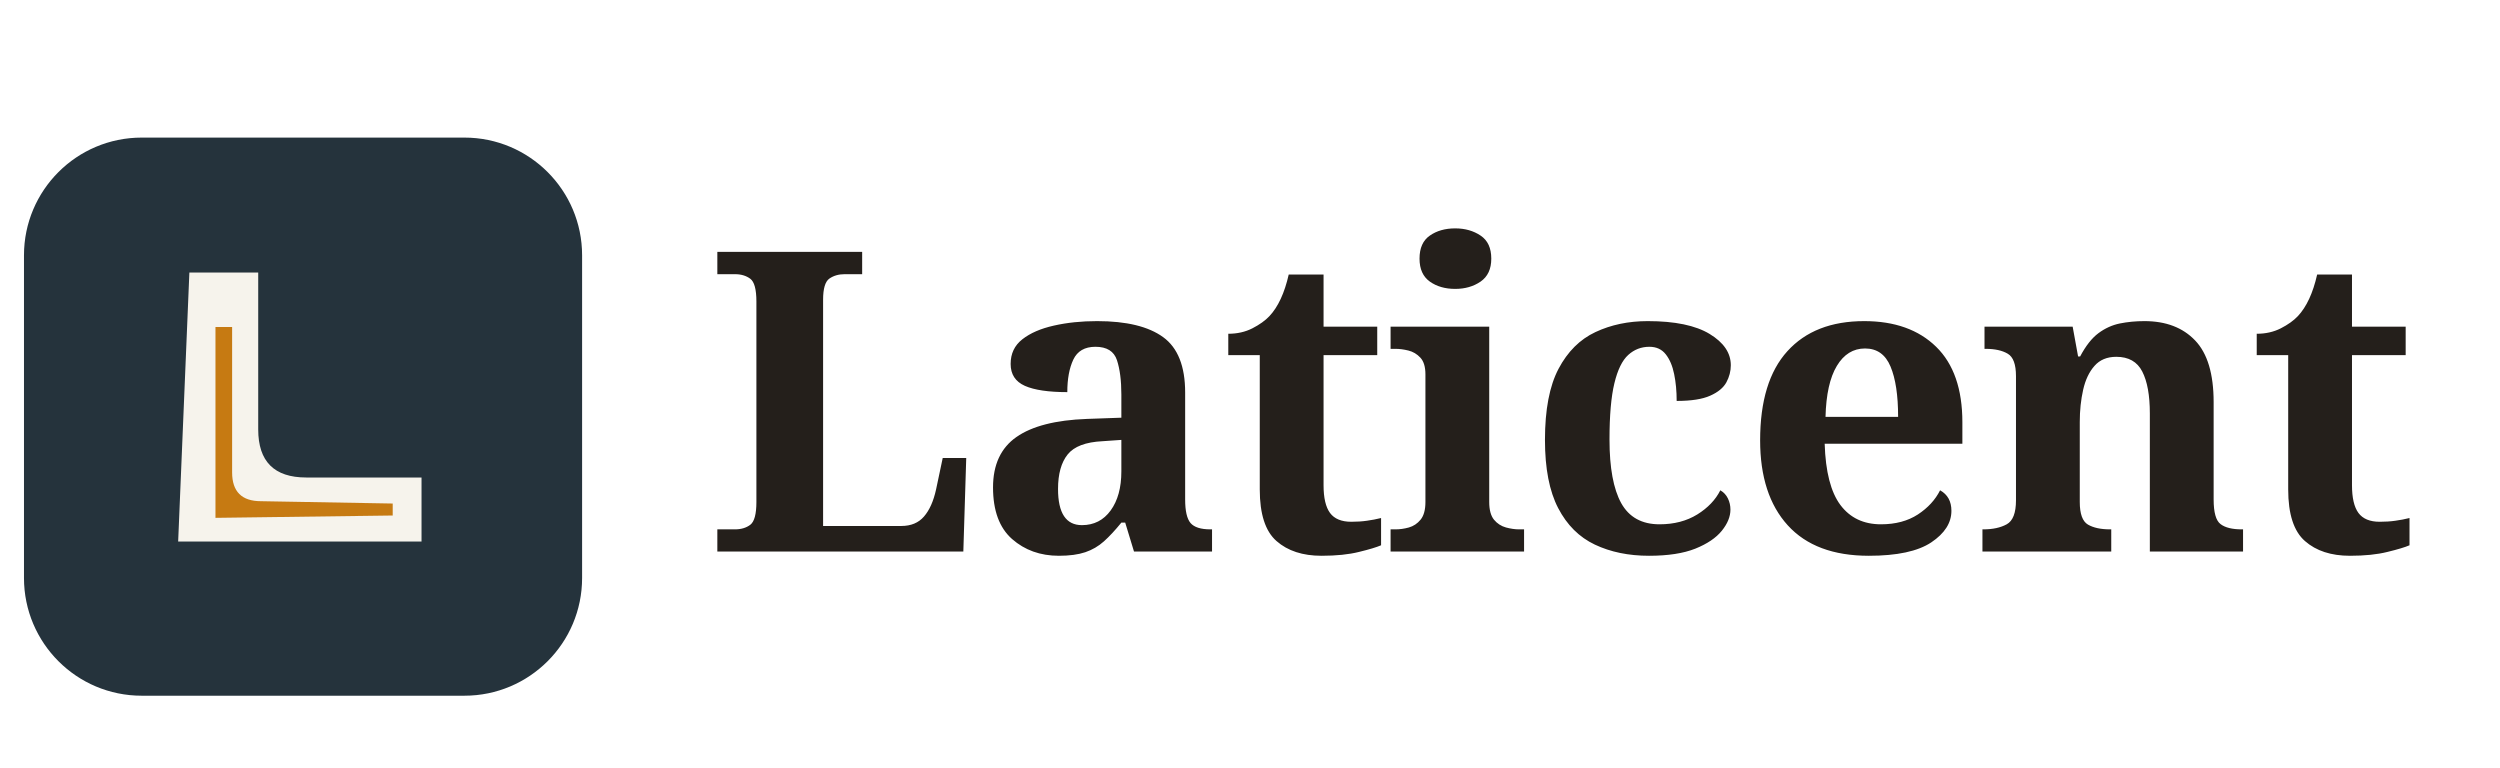
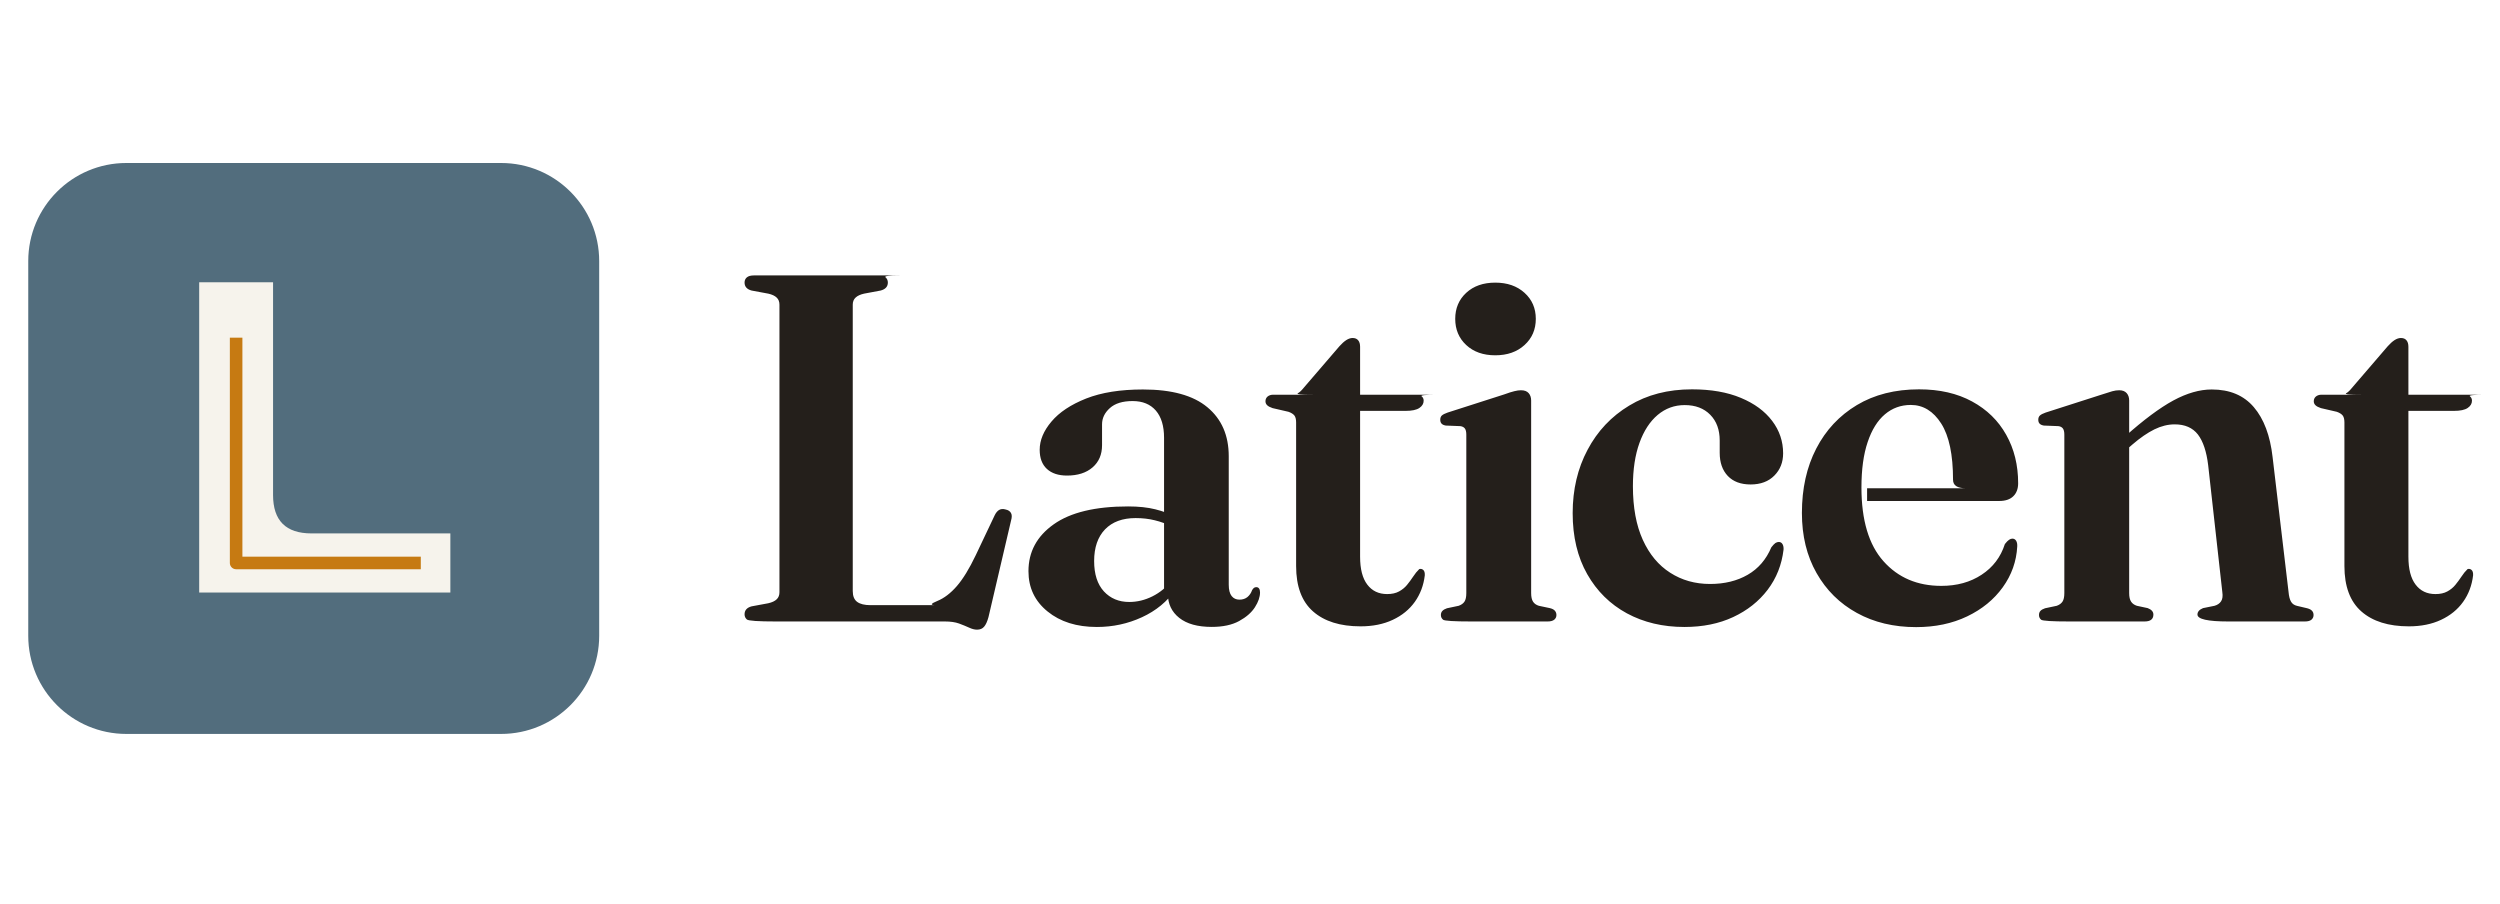
- <svg xmlns="http://www.w3.org/2000/svg" viewBox="0 0 417 128" fill="none">
-   <style>.sf{fill:#2C3A43}.gf{fill:#C67A12}.hs{stroke:#F6F3EC}</style>
-   <g transform="translate(4 22.95) scale(0.7273)">
-     <rect x="0" y="0" width="128" height="128" rx="27" fill="#25333C" />
-     <g transform="translate(17 17) scale(0.7344)">
-       <path d="M28.50 19.00 L50.00 19.00 L50.00 68.00 Q50.00 83.00 65.00 83.00 L101.00 83.00 L101.00 103.00 L25.00 103.00 Z" fill="#F6F3EC" />
-       <path d="M36.65 36.00 L41.85 36.00 L41.85 81.40 Q41.85 90.40 50.85 90.40 L92.00 91.13 L92.00 94.87 L36.65 95.60 Z" fill="#C67A12" />
+ <svg xmlns="http://www.w3.org/2000/svg" viewBox="0 0 354 128" fill="none">
+   <style>.sf{fill:#2C3A43}</style>
+   <g transform="translate(4.0 23.08) scale(0.6316)">
+     <rect x="0" y="0" width="128" height="128" rx="22" fill="#526D7D" />
+     <g transform="translate(13.48 11) scale(0.8281)">
+       <path d="M30.00 19.00 L50.00 19.00 L50.00 76.60 Q50.00 87.00 60.40 87.00 L98.00 87.00 L98.00 103.00 L30.00 103.00 Z" fill="#F6F3EC" />
+       <path d="M40.00 34.00 L40.00 95.00 L90.00 95.00" fill="none" stroke-width="3.40" stroke-linecap="butt" stroke-linejoin="round" stroke="#C67A12" />
    </g>
  </g>
-   <text x="117.7" y="92.0" font-family="Fraunces,'Cormorant Garamond',Georgia,serif" font-size="70" font-weight="600" letter-spacing="-1" fill="#241F1B">Laticent</text>
+   <g transform="translate(105.43 88.0)">
+     <path d="M19.27 -46.86 16.92 -46.42Q16.12 -46.24 15.72 -45.86Q15.32 -45.49 15.32 -44.86V-4.31Q15.32 -3.23 15.95 -2.77Q16.58 -2.31 17.83 -2.31H27.08Q25.84 -2.31 27.29 -2.90Q28.74 -3.49 30.06 -5.01Q31.37 -6.52 32.73 -9.37L35.42 -15.04Q35.68 -15.58 36.06 -15.80Q36.44 -16.01 36.95 -15.86Q37.50 -15.75 37.72 -15.37Q37.94 -15.00 37.74 -14.31L34.54 -0.62Q34.28 0.33 33.92 0.74Q33.57 1.16 32.92 1.16Q32.40 1.16 31.79 0.87Q31.18 0.59 30.37 0.29Q29.56 0.00 28.37 0.00H4.44Q0.66 0.00 0.33 -0.28Q-0.00 -0.57 -0.00 -1.01Q-0.00 -1.87 0.99 -2.14L3.36 -2.58Q4.16 -2.76 4.55 -3.14Q4.94 -3.51 4.94 -4.14V-44.86Q4.94 -45.49 4.55 -45.86Q4.16 -46.24 3.36 -46.42L0.99 -46.86Q-0.00 -47.13 -0.00 -47.99Q-0.00 -48.45 0.33 -48.73Q0.66 -49.00 1.33 -49.00H22.04Q19.63 -49.00 19.96 -48.73Q20.29 -48.45 20.29 -47.99Q20.29 -47.13 19.27 -46.86ZM59.94 -3.92V-4.48L59.40 -4.42V-26.01Q59.40 -28.51 58.24 -29.86Q57.07 -31.21 54.95 -31.21Q52.82 -31.21 51.72 -30.21Q50.62 -29.22 50.62 -27.91V-24.96Q50.62 -22.98 49.28 -21.82Q47.94 -20.66 45.66 -20.66Q43.83 -20.66 42.81 -21.60Q41.79 -22.54 41.79 -24.31Q41.79 -26.34 43.46 -28.31Q45.12 -30.28 48.37 -31.57Q51.62 -32.85 56.40 -32.85Q62.53 -32.85 65.54 -30.33Q68.56 -27.82 68.56 -23.39V-5.21Q68.56 -4.12 68.97 -3.60Q69.38 -3.09 70.07 -3.09Q70.76 -3.09 71.21 -3.46Q71.66 -3.84 71.86 -4.42Q71.97 -4.62 72.11 -4.74Q72.25 -4.86 72.46 -4.86Q72.72 -4.86 72.86 -4.66Q72.99 -4.45 72.99 -4.11Q72.99 -3.15 72.27 -2.02Q71.55 -0.89 70.03 -0.06Q68.51 0.77 66.15 0.77Q63.16 0.77 61.55 -0.51Q59.94 -1.79 59.94 -3.92ZM40.20 -7.12Q40.20 -11.23 43.78 -13.76Q47.35 -16.29 54.31 -16.29Q56.54 -16.29 58.17 -15.88Q59.79 -15.47 61.04 -14.84L60.51 -13.45Q59.32 -14.03 58.08 -14.33Q56.83 -14.64 55.37 -14.64Q52.59 -14.64 51.04 -13.04Q49.50 -11.43 49.50 -8.56Q49.50 -5.77 50.88 -4.26Q52.27 -2.76 54.47 -2.76Q56.16 -2.76 57.76 -3.56Q59.36 -4.36 60.45 -5.79L61.04 -4.53Q59.27 -1.98 56.27 -0.60Q53.28 0.78 49.88 0.78Q45.60 0.78 42.90 -1.42Q40.20 -3.61 40.20 -7.12ZM77.02 -29.69 74.77 -30.21Q74.23 -30.39 74.00 -30.62Q73.76 -30.85 73.76 -31.18Q73.76 -31.60 74.07 -31.86Q74.39 -32.11 74.86 -32.11H80.49Q77.96 -32.11 78.34 -32.31Q78.72 -32.52 79.15 -33.06L84.24 -38.98Q84.74 -39.54 85.20 -39.84Q85.67 -40.14 86.10 -40.14Q86.62 -40.14 86.89 -39.81Q87.16 -39.49 87.16 -38.89V-9.17Q87.16 -6.55 88.18 -5.22Q89.19 -3.88 90.99 -3.88Q92.00 -3.88 92.67 -4.25Q93.35 -4.62 93.80 -5.17Q94.26 -5.73 94.67 -6.35Q95.07 -6.97 95.54 -7.42Q95.86 -7.51 96.11 -7.29Q96.35 -7.07 96.32 -6.53Q96.07 -4.41 94.91 -2.78Q93.75 -1.15 91.78 -0.23Q89.82 0.69 87.23 0.69Q82.90 0.69 80.50 -1.42Q78.10 -3.53 78.10 -7.85V-28.19Q78.10 -28.84 77.86 -29.16Q77.61 -29.48 77.02 -29.69ZM83.85 -29.82 83.96 -32.11H98.14Q95.57 -32.11 95.87 -31.88Q96.16 -31.66 96.16 -31.26Q96.16 -30.64 95.55 -30.23Q94.94 -29.82 93.61 -29.82ZM111.38 -31.29V-4.02Q111.38 -3.22 111.65 -2.80Q111.92 -2.39 112.47 -2.22L114.03 -1.89Q114.53 -1.77 114.74 -1.52Q114.96 -1.27 114.96 -0.91Q114.96 -0.51 114.65 -0.25Q114.34 0.00 113.71 0.00H102.93Q99.21 0.00 98.91 -0.25Q98.60 -0.51 98.60 -0.91Q98.60 -1.27 98.81 -1.49Q99.02 -1.72 99.46 -1.87L101.12 -2.22Q101.68 -2.42 101.94 -2.81Q102.20 -3.20 102.20 -4.02V-26.45Q102.20 -27.04 102.00 -27.32Q101.79 -27.60 101.35 -27.66L99.30 -27.74Q98.88 -27.81 98.70 -28.01Q98.51 -28.21 98.51 -28.56Q98.51 -28.96 98.74 -29.17Q98.98 -29.38 99.55 -29.58L107.56 -32.15Q108.49 -32.49 109.01 -32.61Q109.53 -32.74 109.93 -32.74Q110.68 -32.74 111.03 -32.33Q111.38 -31.93 111.38 -31.29ZM106.30 -37.69Q103.75 -37.69 102.19 -39.14Q100.63 -40.59 100.63 -42.85Q100.63 -45.10 102.19 -46.54Q103.75 -47.98 106.30 -47.98Q108.85 -47.98 110.44 -46.54Q112.04 -45.10 112.04 -42.85Q112.04 -40.59 110.44 -39.14Q108.85 -37.69 106.30 -37.69ZM147.06 -23.81Q147.06 -21.91 145.82 -20.66Q144.58 -19.40 142.45 -19.40Q140.38 -19.40 139.23 -20.60Q138.08 -21.81 138.08 -23.88V-25.62Q138.08 -27.91 136.74 -29.27Q135.40 -30.64 133.12 -30.64Q130.96 -30.64 129.30 -29.25Q127.65 -27.86 126.72 -25.29Q125.79 -22.72 125.79 -19.15Q125.79 -14.64 127.19 -11.56Q128.59 -8.48 131.07 -6.90Q133.54 -5.31 136.72 -5.31Q139.79 -5.31 142.04 -6.61Q144.30 -7.91 145.39 -10.50Q145.74 -10.95 145.97 -11.11Q146.21 -11.26 146.47 -11.26Q146.81 -11.24 146.98 -10.94Q147.15 -10.64 147.12 -10.17Q146.74 -6.96 144.87 -4.49Q142.99 -2.02 139.98 -0.62Q136.98 0.78 133.08 0.78Q128.51 0.78 124.94 -1.15Q121.37 -3.09 119.32 -6.70Q117.26 -10.32 117.26 -15.34Q117.26 -20.35 119.37 -24.31Q121.47 -28.28 125.27 -30.57Q129.06 -32.87 134.15 -32.87Q138.20 -32.87 141.08 -31.66Q143.96 -30.46 145.51 -28.40Q147.06 -26.35 147.06 -23.81ZM180.34 -19.57Q180.34 -18.40 179.65 -17.73Q178.97 -17.06 177.65 -17.06H158.95V-18.86H172.95Q171.12 -18.86 171.12 -20.07Q171.12 -25.39 169.45 -28.02Q167.77 -30.66 165.14 -30.66Q163.04 -30.66 161.47 -29.33Q159.90 -28.00 159.03 -25.40Q158.15 -22.80 158.15 -18.98Q158.15 -12.02 161.27 -8.53Q164.38 -5.04 169.46 -5.04Q172.78 -5.04 175.17 -6.62Q177.57 -8.19 178.46 -10.96Q178.81 -11.41 179.06 -11.57Q179.30 -11.73 179.52 -11.73Q179.87 -11.73 180.06 -11.42Q180.24 -11.11 180.21 -10.61Q180.04 -7.45 178.16 -4.84Q176.29 -2.24 173.12 -0.72Q169.95 0.80 165.89 0.80Q161.14 0.80 157.50 -1.21Q153.86 -3.21 151.79 -6.86Q149.72 -10.50 149.72 -15.36Q149.72 -20.56 151.75 -24.48Q153.78 -28.41 157.50 -30.64Q161.22 -32.87 166.31 -32.87Q170.67 -32.87 173.82 -31.15Q176.97 -29.44 178.65 -26.43Q180.34 -23.42 180.34 -19.57ZM196.06 -31.29V-4.02Q196.06 -3.22 196.33 -2.81Q196.60 -2.40 197.15 -2.22L198.69 -1.89Q199.49 -1.58 199.49 -0.98Q199.49 0.00 198.24 0.00H187.61Q183.89 0.00 183.59 -0.25Q183.29 -0.51 183.29 -0.91Q183.29 -1.27 183.49 -1.49Q183.70 -1.72 184.15 -1.87L185.81 -2.22Q186.36 -2.42 186.62 -2.81Q186.88 -3.20 186.88 -4.02V-26.45Q186.88 -27.04 186.68 -27.32Q186.48 -27.60 186.04 -27.66L183.98 -27.74Q183.57 -27.81 183.38 -28.01Q183.19 -28.21 183.19 -28.56Q183.19 -28.96 183.43 -29.17Q183.66 -29.38 184.23 -29.58L192.24 -32.15Q193.16 -32.45 193.67 -32.60Q194.18 -32.74 194.65 -32.74Q195.35 -32.74 195.71 -32.33Q196.06 -31.93 196.06 -31.29ZM195.17 -23.89 194.12 -24.98 195.44 -26.17Q199.42 -29.72 202.31 -31.29Q205.20 -32.85 207.75 -32.85Q211.58 -32.85 213.71 -30.35Q215.85 -27.85 216.37 -23.27L218.63 -4.17Q218.71 -3.28 218.97 -2.82Q219.23 -2.35 219.83 -2.21L221.27 -1.87Q221.76 -1.74 221.96 -1.50Q222.17 -1.27 222.17 -0.91Q222.17 -0.51 221.87 -0.25Q221.57 0.00 220.94 0.00H210.09Q205.73 0.00 205.73 -0.98Q205.73 -1.57 206.52 -1.89L208.15 -2.22Q208.77 -2.40 209.07 -2.85Q209.38 -3.30 209.25 -4.17L207.25 -22.10Q206.90 -25.04 205.79 -26.48Q204.67 -27.91 202.51 -27.91Q201.08 -27.91 199.63 -27.20Q198.17 -26.48 196.51 -25.05ZM225.46 -29.69 223.21 -30.21Q222.67 -30.39 222.44 -30.62Q222.20 -30.85 222.20 -31.18Q222.20 -31.60 222.51 -31.86Q222.83 -32.11 223.30 -32.11H228.93Q226.40 -32.11 226.78 -32.31Q227.16 -32.52 227.59 -33.06L232.68 -38.98Q233.18 -39.54 233.64 -39.84Q234.11 -40.14 234.54 -40.14Q235.06 -40.14 235.33 -39.81Q235.60 -39.49 235.60 -38.89V-9.17Q235.60 -6.55 236.62 -5.22Q237.63 -3.88 239.43 -3.88Q240.44 -3.88 241.11 -4.25Q241.79 -4.62 242.24 -5.17Q242.70 -5.73 243.11 -6.35Q243.51 -6.97 243.98 -7.42Q244.30 -7.51 244.55 -7.29Q244.79 -7.07 244.76 -6.53Q244.51 -4.41 243.35 -2.78Q242.19 -1.15 240.22 -0.23Q238.26 0.69 235.67 0.69Q231.34 0.69 228.94 -1.42Q226.54 -3.53 226.54 -7.85V-28.19Q226.54 -28.84 226.30 -29.16Q226.05 -29.48 225.46 -29.69ZM232.29 -29.82 232.40 -32.11H246.58Q244.01 -32.11 244.31 -31.88Q244.60 -31.66 244.60 -31.26Q244.60 -30.64 243.99 -30.23Q243.38 -29.82 242.05 -29.82Z" fill="#241F1B" />
+   </g>
</svg>
